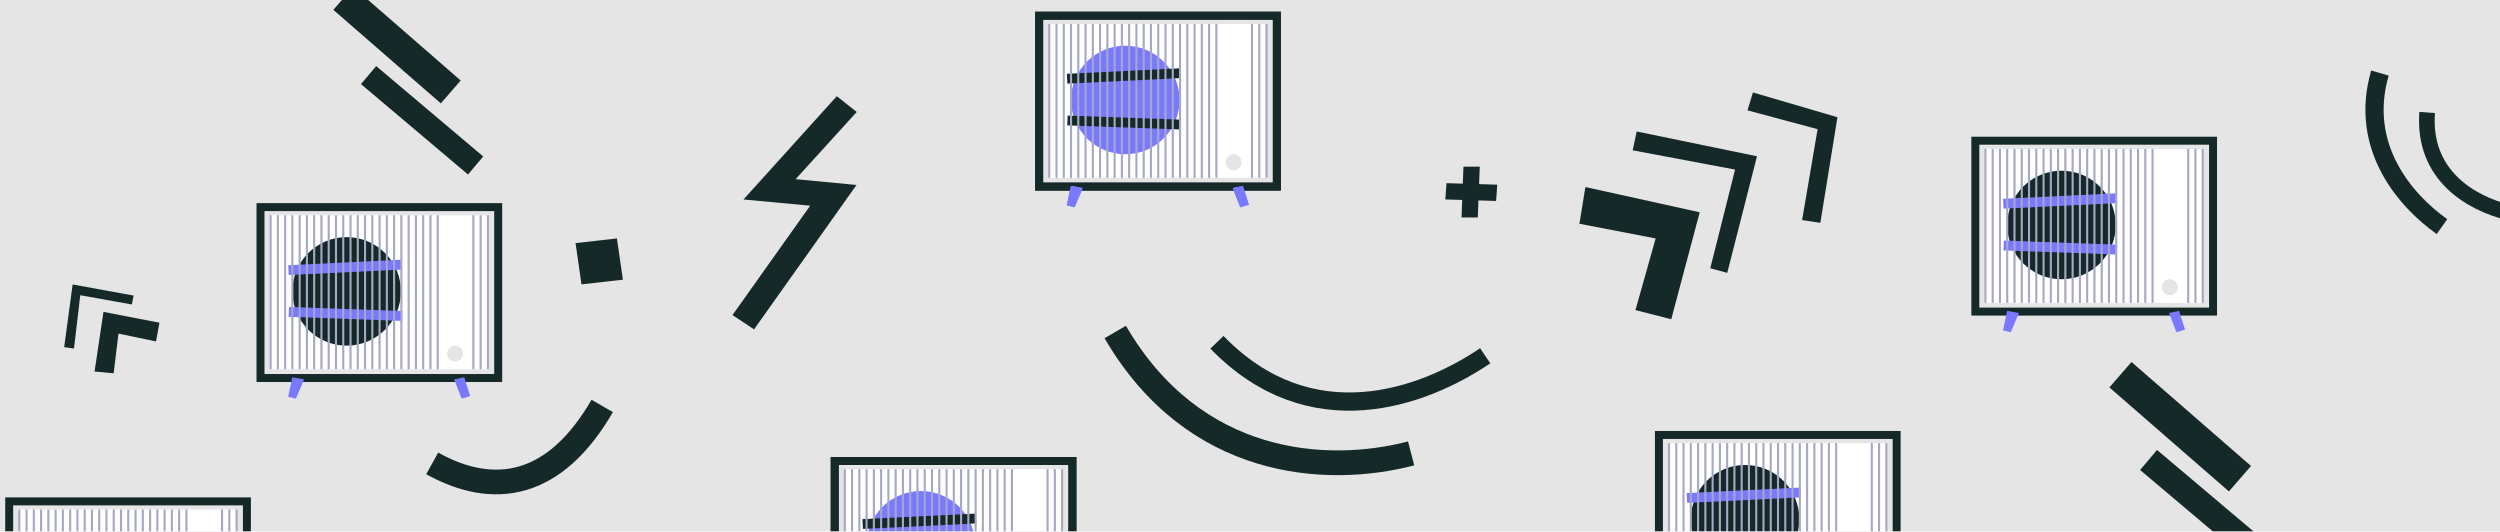
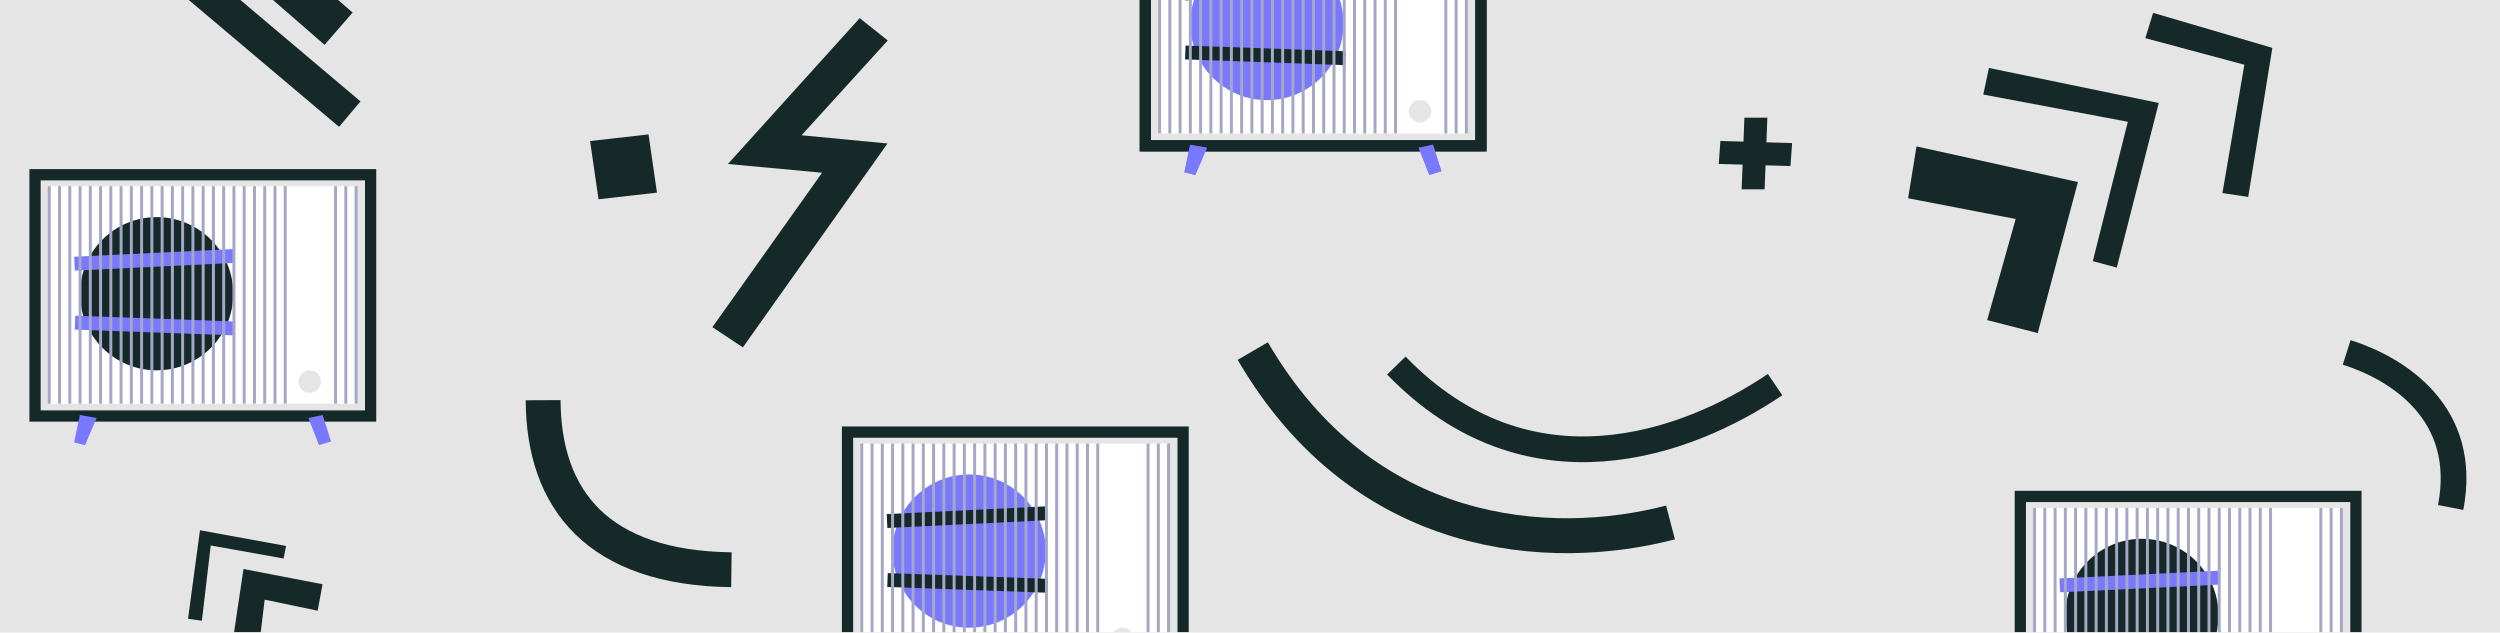
- <svg xmlns="http://www.w3.org/2000/svg" width="1920" height="408" viewBox="0 0 1920 408" fill="none">
-   <mask id="mask0" mask-type="alpha" maskUnits="userSpaceOnUse" x="0" y="0" width="1920" height="408">
-     <path d="M1920 0H0V408H1920V0Z" fill="#E5E5E5" />
+ <svg xmlns="http://www.w3.org/2000/svg" width="1360" height="344" viewBox="0 0 1360 344" fill="none">
+   <mask id="mask0" mask-type="alpha" maskUnits="userSpaceOnUse" x="0" y="0" width="1360" height="344">
+     <rect width="1360" height="344" fill="#C4C4C4" />
  </mask>
  <g mask="url(#mask0)">
-     <path d="M1920 0H0V408H1920V0Z" fill="#E5E5E5" />
-     <path d="M1827.79 56.105C1811.16 113.311 1847.97 154.549 1875.44 174.049" stroke="#162929" stroke-width="14" />
-     <path d="M1864.06 86.391C1860.44 135.51 1899 156.215 1925.72 162.977" stroke="#162929" stroke-width="12" />
-     <path d="M856.504 254.968C916.822 358.706 1018.36 365.257 1083.76 348.215" stroke="#162929" stroke-width="19" />
-     <path d="M934.606 262.858C1006.48 337.113 1092.75 305.63 1140.64 273.225" stroke="#162929" stroke-width="14" />
-     <path d="M442 186.714L473.797 183.112L478.392 214.797L446.595 218.398L442 186.714Z" fill="#162929" />
-     <path fill-rule="evenodd" clip-rule="evenodd" d="M403.977 376.394C429.261 369.035 451.757 349.277 470.708 316.498L454.292 307.007C436.85 337.176 417.741 352.639 398.677 358.188C379.661 363.723 358.764 359.952 336.53 347.608L327.326 364.187C352.453 378.137 378.646 383.768 403.977 376.394Z" fill="#162929" />
-     <path fill-rule="evenodd" clip-rule="evenodd" d="M1136.45 128H1123.95L1123.45 141.044L1110.89 140.67L1110 153.17L1122.97 153.555L1122.45 167H1134.95L1135.45 153.926L1149.01 154.33L1149.9 141.83L1135.94 141.415L1136.45 128Z" fill="#162929" />
-     <path fill-rule="evenodd" clip-rule="evenodd" d="M1728.78 357.879L1636.99 278L1620 297.525L1711.79 377.404L1728.78 357.879ZM1748.01 422.739L1656.59 345.553L1643.59 360.943L1735.02 438.13L1748.01 422.739Z" fill="#162929" />
-     <path fill-rule="evenodd" clip-rule="evenodd" d="M353.824 61.833L271.28 -10L256 7.558L338.544 79.391L353.824 61.833ZM371.116 120.16L288.903 50.748L277.218 64.589L359.431 134L371.116 120.16Z" fill="#162929" />
-     <path fill-rule="evenodd" clip-rule="evenodd" d="M1411.16 90.04L1346.28 71L1342.05 84.751L1395.92 99.213L1384.01 169.023L1398.03 171.138L1411.16 90.04ZM1256.98 100.975L1349.37 120.023L1326.53 209.575L1313.49 206.049L1332.53 130.24L1253.9 115.431L1256.98 100.975ZM1217.58 143.642L1305.38 163.035L1283.52 245.191L1256.02 238.139L1271.53 183.133L1213 171.85L1217.58 143.642Z" fill="#162929" />
-     <path fill-rule="evenodd" clip-rule="evenodd" d="M55.788 218.457L49.289 266.613L56.828 267.683L61.639 226.748L101.274 233.834L102.622 227.004L55.788 218.457ZM79.458 239.53L72.619 285.34L87.278 286.692L90.992 256.21L119.812 262.225L122.456 247.84L79.458 239.53Z" fill="#162929" />
-     <path d="M642.663 73.875L657.95 86L611.048 137.587L657.805 142.054L579.115 252.962L562.54 241.979L622.215 157.969L570.979 153.203L642.663 73.875Z" fill="#162929" />
-     <path fill-rule="evenodd" clip-rule="evenodd" d="M1271 331H1459.68V468.37H1271V331ZM1277.12 337.121V462.248H1453.56V337.121H1277.12Z" fill="#162929" />
-     <rect x="1281.08" y="340.363" width="167.616" height="118.285" fill="white" />
-     <circle cx="1340.23" cy="398.784" r="41.679" fill="#162929" />
-     <path fill-rule="evenodd" clip-rule="evenodd" d="M1382.39 374.437L1295.35 378.672L1295.72 386.225L1382.76 381.989L1382.39 374.437ZM1383.02 413.889L1295.94 410.758L1295.67 418.315L1382.75 421.445L1383.02 413.889Z" fill="#7879FF" />
-     <path fill-rule="evenodd" clip-rule="evenodd" d="M1280.99 458.585L1280.99 340.299H1282.61L1282.61 458.585H1280.99ZM1314.48 458.585L1314.48 340.299H1316.1L1316.1 458.585H1314.48ZM1347.97 340.299L1347.97 458.585H1349.59L1349.59 340.299H1347.97ZM1381.45 458.585L1381.45 340.299H1383.07L1383.07 458.585H1381.45ZM1297.73 340.299L1297.73 458.585H1299.35L1299.35 340.299H1297.73ZM1331.22 458.585L1331.22 340.299H1332.84L1332.84 458.585H1331.22ZM1364.71 340.299L1364.71 458.585H1366.33L1366.33 340.299H1364.71ZM1398.2 458.585L1398.2 340.299H1399.82L1399.82 458.585H1398.2ZM1436.72 340.299L1436.72 458.585H1438.34V340.299H1436.72ZM1286.57 458.585L1286.57 340.299H1288.19L1288.19 458.585H1286.57ZM1320.06 340.299L1320.06 458.585H1321.68L1321.68 340.299H1320.06ZM1353.55 458.585L1353.55 340.299H1355.17L1355.17 458.585H1353.55ZM1387.04 340.299L1387.04 458.585H1388.66L1388.66 340.299H1387.04ZM1303.32 458.585L1303.32 340.299H1304.94L1304.94 458.585H1303.32ZM1336.8 340.299L1336.8 458.585H1338.42L1338.42 340.299H1336.8ZM1370.29 458.585L1370.29 340.299H1371.91L1371.91 458.585H1370.29ZM1403.78 340.299L1403.78 458.585H1405.4L1405.4 340.299H1403.78ZM1442.31 458.585L1442.31 340.299H1443.93V458.585H1442.31ZM1292.15 340.3L1292.15 458.586H1293.77L1293.77 340.3L1292.15 340.3ZM1325.64 458.586L1325.64 340.3L1327.26 340.3L1327.26 458.586H1325.64ZM1359.13 340.3L1359.13 458.586H1360.75L1360.75 340.3L1359.13 340.3ZM1392.62 458.586L1392.62 340.3L1394.24 340.3L1394.24 458.586H1392.62ZM1308.9 340.3L1308.9 458.586H1310.52L1310.52 340.3L1308.9 340.3ZM1342.38 458.586L1342.38 340.3L1344.01 340.3L1344.01 458.586H1342.38ZM1375.87 340.3L1375.87 458.586H1377.49L1377.49 340.3L1375.87 340.3ZM1409.36 458.586L1409.36 340.3L1410.98 340.3V458.586H1409.36ZM1447.89 340.3L1447.89 458.586H1449.51V340.3L1447.89 340.3Z" fill="#A6A6C7" />
-     <path fill-rule="evenodd" clip-rule="evenodd" d="M4 382H192.681V519.37H4V382ZM10.121 388.121V513.248H186.559V388.121H10.121Z" fill="#162929" />
-     <rect x="14.082" y="391.363" width="167.616" height="118.285" fill="white" />
-     <path fill-rule="evenodd" clip-rule="evenodd" d="M13.992 509.585L13.992 391.299H15.613L15.613 509.585H13.992ZM47.478 509.585L47.478 391.299H49.099L49.099 509.585H47.478ZM80.967 391.299L80.967 509.585H82.587L82.587 391.299H80.967ZM114.453 509.585L114.453 391.299H116.073L116.073 509.585H114.453ZM30.734 391.299L30.734 509.585H32.355L32.355 391.299H30.734ZM64.223 509.585L64.223 391.299H65.843L65.843 509.585H64.223ZM97.709 391.299L97.709 509.585H99.329L99.329 391.299H97.709ZM131.197 509.585L131.197 391.299H132.818L132.818 509.585H131.197ZM169.725 391.299L169.725 509.585H171.345V391.299H169.725ZM19.572 509.585L19.572 391.299H21.193L21.193 509.585H19.572ZM53.061 391.299L53.06 509.585H54.681L54.681 391.299H53.061ZM86.547 509.585L86.547 391.299H88.167L88.167 509.585H86.547ZM120.035 391.299L120.035 509.585H121.656L121.656 391.299H120.035ZM36.316 509.585L36.316 391.299H37.937L37.937 509.585H36.316ZM69.803 391.299L69.803 509.585H71.423L71.423 391.299H69.803ZM103.291 509.585L103.291 391.299H104.911L104.911 509.585H103.291ZM136.777 391.299L136.777 509.585H138.398L138.398 391.299H136.777ZM175.307 509.585L175.307 391.299H176.927V509.585H175.307ZM25.154 391.3L25.154 509.586H26.774L26.774 391.3L25.154 391.3ZM58.641 509.586L58.641 391.3L60.261 391.3L60.261 509.586H58.641ZM92.128 391.3L92.128 509.586H93.749L93.749 391.3L92.128 391.3ZM125.615 509.586L125.616 391.3L127.236 391.3L127.236 509.586H125.615ZM41.898 391.3L41.898 509.586H43.518L43.518 391.3L41.898 391.3ZM75.385 509.586L75.385 391.3L77.005 391.3L77.005 509.586H75.385ZM108.872 391.3L108.872 509.586H110.492L110.492 391.3L108.872 391.3ZM142.359 509.586L142.359 391.3L143.979 391.3V509.586H142.359ZM180.887 391.3L180.887 509.586H182.508V391.3L180.887 391.3Z" fill="#A6A6C7" />
-     <path fill-rule="evenodd" clip-rule="evenodd" d="M197 156H385.681V293.37H197V156ZM203.121 162.121V287.248H379.559V162.121H203.121Z" fill="#162929" />
-     <rect x="207.082" y="165.363" width="167.616" height="118.285" fill="white" />
-     <circle cx="266.226" cy="223.784" r="41.679" fill="#162929" />
-     <circle cx="349.473" cy="271.586" r="6.121" fill="#E5E5E5" />
-     <path fill-rule="evenodd" clip-rule="evenodd" d="M308.389 199.437L221.354 203.672L221.721 211.225L308.757 206.989L308.389 199.437ZM309.02 238.889L221.938 235.758L221.666 243.315L308.748 246.445L309.02 238.889Z" fill="#7879FF" />
-     <path fill-rule="evenodd" clip-rule="evenodd" d="M206.992 283.585L206.992 165.299H208.613L208.613 283.585H206.992ZM240.479 283.585L240.479 165.299H242.099L242.099 283.585H240.479ZM273.967 165.299L273.967 283.585H275.587L275.587 165.299H273.967ZM307.453 283.585L307.453 165.299H309.073L309.073 283.585H307.453ZM223.734 165.299L223.734 283.585H225.355L225.355 165.299H223.734ZM257.223 283.585L257.223 165.299H258.843L258.843 283.585H257.223ZM290.709 165.299L290.709 283.585H292.329L292.329 165.299H290.709ZM324.197 283.585L324.197 165.299H325.818L325.818 283.585H324.197ZM362.725 165.299L362.725 283.585H364.345V165.299H362.725ZM212.572 283.585L212.572 165.299H214.193L214.193 283.585H212.572ZM246.061 165.299L246.061 283.585H247.681L247.681 165.299H246.061ZM279.547 283.585L279.547 165.299H281.167L281.167 283.585H279.547ZM313.035 165.299L313.035 283.585H314.656L314.656 165.299H313.035ZM229.316 283.585L229.316 165.299H230.937L230.937 283.585H229.316ZM262.803 165.299L262.803 283.585H264.423L264.423 165.299H262.803ZM296.291 283.585L296.291 165.299H297.911L297.911 283.585H296.291ZM329.777 165.299L329.777 283.585H331.398L331.398 165.299H329.777ZM368.307 283.585L368.307 165.299H369.927V283.585H368.307ZM218.154 165.3L218.154 283.586H219.774L219.774 165.3L218.154 165.3ZM251.641 283.586L251.641 165.3L253.261 165.3L253.261 283.586H251.641ZM285.128 165.3L285.128 283.586H286.749L286.749 165.3L285.128 165.3ZM318.615 283.586L318.616 165.3L320.236 165.3L320.236 283.586H318.615ZM234.897 165.3L234.897 283.586H236.518L236.518 165.3L234.897 165.3ZM268.385 283.586L268.385 165.3L270.005 165.3L270.005 283.586H268.385ZM301.872 165.3L301.872 283.586H303.492L303.492 165.3L301.872 165.3ZM335.359 283.586L335.359 165.3L336.979 165.3V283.586H335.359ZM373.887 165.3L373.887 283.586H375.508V165.3L373.887 165.3Z" fill="#A6A6C7" />
-     <path d="M224.455 289.769L233.547 291.389L227.246 306.153L221.305 304.712L224.455 289.769Z" fill="#7879FF" />
-     <path d="M348.773 291.389L356.515 289.769L361.106 304.172L354.535 306.153L348.773 291.389Z" fill="#7879FF" />
-     <path fill-rule="evenodd" clip-rule="evenodd" d="M1514 105H1702.68V242.37H1514V105ZM1520.12 111.121V236.248H1696.56V111.121H1520.12Z" fill="#162929" />
-     <rect x="1524.08" y="114.363" width="167.616" height="118.285" fill="white" />
-     <circle cx="1583.23" cy="172.784" r="41.679" fill="#162929" />
-     <circle cx="1666.47" cy="220.586" r="6.121" fill="#E5E5E5" />
-     <path fill-rule="evenodd" clip-rule="evenodd" d="M1625.39 148.437L1538.35 152.672L1538.72 160.225L1625.76 155.989L1625.39 148.437ZM1626.02 187.889L1538.94 184.758L1538.67 192.315L1625.75 195.445L1626.02 187.889Z" fill="#7879FF" />
-     <path fill-rule="evenodd" clip-rule="evenodd" d="M1523.99 232.585L1523.99 114.299H1525.61L1525.61 232.585H1523.99ZM1557.48 232.585L1557.48 114.299H1559.1L1559.1 232.585H1557.48ZM1590.97 114.299L1590.97 232.585H1592.59L1592.59 114.299H1590.97ZM1624.45 232.585L1624.45 114.299H1626.07L1626.07 232.585H1624.45ZM1540.73 114.299L1540.73 232.585H1542.35L1542.35 114.299H1540.73ZM1574.22 232.585L1574.22 114.299H1575.84L1575.84 232.585H1574.22ZM1607.71 114.299L1607.71 232.585H1609.33L1609.33 114.299H1607.71ZM1641.2 232.585L1641.2 114.299H1642.82L1642.82 232.585H1641.2ZM1679.72 114.299L1679.72 232.585H1681.34V114.299H1679.72ZM1529.57 232.585L1529.57 114.299H1531.19L1531.19 232.585H1529.57ZM1563.06 114.299L1563.06 232.585H1564.68L1564.68 114.299H1563.06ZM1596.55 232.585L1596.55 114.299H1598.17L1598.17 232.585H1596.55ZM1630.04 114.299L1630.04 232.585H1631.66L1631.66 114.299H1630.04ZM1546.32 232.585L1546.32 114.299H1547.94L1547.94 232.585H1546.32ZM1579.8 114.299L1579.8 232.585H1581.42L1581.42 114.299H1579.8ZM1613.29 232.585L1613.29 114.299H1614.91L1614.91 232.585H1613.29ZM1646.78 114.299L1646.78 232.585H1648.4L1648.4 114.299H1646.78ZM1685.31 232.585L1685.31 114.299H1686.93V232.585H1685.31ZM1535.15 114.3L1535.15 232.586H1536.77L1536.77 114.3L1535.15 114.3ZM1568.64 232.586L1568.64 114.3L1570.26 114.3L1570.26 232.586H1568.64ZM1602.13 114.3L1602.13 232.586H1603.75L1603.75 114.3L1602.13 114.3ZM1635.62 232.586L1635.62 114.3L1637.24 114.3L1637.24 232.586H1635.62ZM1551.9 114.3L1551.9 232.586H1553.52L1553.52 114.3L1551.9 114.3ZM1585.38 232.586L1585.38 114.3L1587.01 114.3L1587.01 232.586H1585.38ZM1618.87 114.3L1618.87 232.586H1620.49L1620.49 114.3L1618.87 114.3ZM1652.36 232.586L1652.36 114.3L1653.98 114.3V232.586H1652.36ZM1690.89 114.3L1690.89 232.586H1692.51V114.3L1690.89 114.3Z" fill="#A6A6C7" />
-     <path d="M1541.46 238.769L1550.55 240.389L1544.25 255.153L1538.3 253.712L1541.46 238.769Z" fill="#7879FF" />
-     <path d="M1665.77 240.389L1673.52 238.769L1678.11 253.172L1671.53 255.153L1665.77 240.389Z" fill="#7879FF" />
-     <circle cx="864.226" cy="76.784" r="41.679" fill="#162929" />
-     <path fill-rule="evenodd" clip-rule="evenodd" d="M906.389 52.437L819.354 56.672L819.721 64.225L906.757 59.989L906.389 52.437ZM907.02 91.889L819.938 88.758L819.666 96.315L906.748 99.445L907.02 91.889Z" fill="#7879FF" />
-     <path fill-rule="evenodd" clip-rule="evenodd" d="M795 9H983.681V146.37H795V9ZM801.121 15.121V140.248H977.559V15.121H801.121Z" fill="#162929" />
-     <circle cx="947.473" cy="124.586" r="6.121" fill="#E5E5E5" />
-     <path fill-rule="evenodd" clip-rule="evenodd" d="M795 9H983.681V146.37H795V9ZM801.121 15.121V140.248H977.559V15.121H801.121Z" fill="#162929" />
-     <rect x="805.082" y="18.363" width="167.616" height="118.285" fill="white" />
-     <circle cx="864.226" cy="76.784" r="41.679" fill="#7879FF" />
-     <circle cx="947.473" cy="124.586" r="6.121" fill="#E5E5E5" />
-     <rect x="819.354" y="56.672" width="87.139" height="7.562" transform="rotate(-2.78598 819.354 56.6719)" fill="#162929" />
-     <rect x="819.938" y="88.757" width="87.139" height="7.562" transform="rotate(2.05895 819.938 88.7573)" fill="#162929" />
-     <path fill-rule="evenodd" clip-rule="evenodd" d="M804.992 136.585L804.992 18.299H806.613L806.613 136.585H804.992ZM838.479 136.585L838.479 18.299H840.099L840.099 136.585H838.479ZM871.967 18.299L871.967 136.585H873.587L873.587 18.299H871.967ZM905.453 136.585L905.453 18.299H907.073L907.073 136.585H905.453ZM821.734 18.299L821.734 136.585H823.355L823.355 18.299H821.734ZM855.223 136.585L855.223 18.299H856.843L856.843 136.585H855.223ZM888.709 18.299L888.709 136.585H890.329L890.329 18.299H888.709ZM922.197 136.585L922.197 18.299H923.818L923.818 136.585H922.197ZM960.725 18.299L960.725 136.585H962.345V18.299H960.725ZM810.572 136.585L810.572 18.299H812.193L812.193 136.585H810.572ZM844.061 18.299L844.061 136.585H845.681L845.681 18.299H844.061ZM877.547 136.585L877.547 18.299H879.167L879.167 136.585H877.547ZM911.035 18.299L911.035 136.585H912.656L912.656 18.299H911.035ZM827.316 136.585L827.316 18.299H828.937L828.937 136.585H827.316ZM860.803 18.299L860.803 136.585H862.423L862.423 18.299H860.803ZM894.291 136.585L894.291 18.299H895.911L895.911 136.585H894.291ZM927.777 18.299L927.777 136.585H929.398L929.398 18.299H927.777ZM966.307 136.585L966.307 18.299H967.927V136.585H966.307ZM816.154 18.3L816.154 136.586H817.774L817.774 18.3L816.154 18.3ZM849.641 136.586L849.641 18.3L851.261 18.3L851.261 136.586H849.641ZM883.128 18.3L883.128 136.586H884.749L884.749 18.3L883.128 18.3ZM916.615 136.586L916.616 18.3L918.236 18.3L918.236 136.586H916.615ZM832.897 18.3L832.897 136.586H834.518L834.518 18.3L832.897 18.3ZM866.385 136.586L866.385 18.3L868.005 18.3L868.005 136.586H866.385ZM899.872 18.3L899.872 136.586H901.492L901.492 18.3L899.872 18.3ZM933.359 136.586L933.359 18.3L934.979 18.3V136.586H933.359ZM971.887 18.3L971.887 136.586H973.508V18.3L971.887 18.3Z" fill="#A6A6C7" />
-     <path d="M822.455 142.769L831.547 144.389L825.246 159.153L819.305 157.712L822.455 142.769Z" fill="#7879FF" />
-     <path d="M946.773 144.389L954.515 142.769L959.106 157.172L952.535 159.153L946.773 144.389Z" fill="#7879FF" />
-     <path d="M822.455 142.769L831.547 144.389L825.246 159.153L819.305 157.712L822.455 142.769Z" fill="#7879FF" />
-     <path d="M946.773 144.389L954.515 142.769L959.106 157.172L952.535 159.153L946.773 144.389Z" fill="#7879FF" />
-     <circle cx="707.226" cy="418.784" r="41.679" fill="#162929" />
-     <path fill-rule="evenodd" clip-rule="evenodd" d="M749.389 394.437L662.354 398.672L662.721 406.225L749.757 401.989L749.389 394.437ZM750.02 433.889L662.938 430.758L662.666 438.315L749.748 441.445L750.02 433.889Z" fill="#7879FF" />
-     <path fill-rule="evenodd" clip-rule="evenodd" d="M638 351H826.681V488.37H638V351ZM644.121 357.121V482.248H820.559V357.121H644.121Z" fill="#162929" />
-     <path fill-rule="evenodd" clip-rule="evenodd" d="M638 351H826.681V488.37H638V351ZM644.121 357.121V482.248H820.559V357.121H644.121Z" fill="#162929" />
-     <rect x="648.082" y="360.363" width="167.616" height="118.285" fill="white" />
-     <circle cx="707.226" cy="418.784" r="41.679" fill="#7879FF" />
-     <rect x="662.354" y="398.672" width="87.139" height="7.562" transform="rotate(-2.78598 662.354 398.672)" fill="#162929" />
-     <path fill-rule="evenodd" clip-rule="evenodd" d="M647.992 478.585L647.992 360.299H649.613L649.613 478.585H647.992ZM681.479 478.585L681.479 360.299H683.099L683.099 478.585H681.479ZM714.967 360.299L714.967 478.585H716.587L716.587 360.299H714.967ZM748.453 478.585L748.453 360.299H750.073L750.073 478.585H748.453ZM664.734 360.299L664.734 478.585H666.355L666.355 360.299H664.734ZM698.223 478.585L698.223 360.299H699.843L699.843 478.585H698.223ZM731.709 360.299L731.709 478.585H733.329L733.329 360.299H731.709ZM765.197 478.585L765.197 360.299H766.818L766.818 478.585H765.197ZM803.725 360.299L803.725 478.585H805.345V360.299H803.725ZM653.572 478.585L653.572 360.299H655.193L655.193 478.585H653.572ZM687.061 360.299L687.061 478.585H688.681L688.681 360.299H687.061ZM720.547 478.585L720.547 360.299H722.167L722.167 478.585H720.547ZM754.035 360.299L754.035 478.585H755.656L755.656 360.299H754.035ZM670.316 478.585L670.316 360.299H671.937L671.937 478.585H670.316ZM703.803 360.299L703.803 478.585H705.423L705.423 360.299H703.803ZM737.291 478.585L737.291 360.299H738.911L738.911 478.585H737.291ZM770.777 360.299L770.777 478.585H772.398L772.398 360.299H770.777ZM809.307 478.585L809.307 360.299H810.927V478.585H809.307ZM659.154 360.3L659.154 478.586H660.774L660.774 360.3L659.154 360.3ZM692.641 478.586L692.641 360.3L694.261 360.3L694.261 478.586H692.641ZM726.128 360.3L726.128 478.586H727.749L727.749 360.3L726.128 360.3ZM759.615 478.586L759.616 360.3L761.236 360.3L761.236 478.586H759.615ZM675.897 360.3L675.897 478.586H677.518L677.518 360.3L675.897 360.3ZM709.385 478.586L709.385 360.3L711.005 360.3L711.005 478.586H709.385ZM742.872 360.3L742.872 478.586H744.492L744.492 360.3L742.872 360.3ZM776.359 478.586L776.359 360.3L777.979 360.3V478.586H776.359ZM814.887 360.3L814.887 478.586H816.508V360.3L814.887 360.3Z" fill="#A6A6C7" />
+     <mask id="mask1" mask-type="alpha" maskUnits="userSpaceOnUse" x="0" y="-64" width="1360" height="408">
+       <path d="M1360 -64H0V344H1360V-64Z" fill="#E5E5E5" />
+     </mask>
+     <g mask="url(#mask1)">
+       <path d="M1360 -64H0V344H1360V-64Z" fill="#E5E5E5" />
+       <path d="M1333.15 276.071C1343.1 224.737 1304.36 200.515 1276.59 191.695" stroke="#162929" stroke-width="14" />
+       <path d="M72.057 347.391C68.436 396.51 106.999 417.215 133.719 423.977" stroke="#162929" stroke-width="12" />
+       <path d="M681.504 190.968C741.822 294.705 843.359 301.256 908.758 284.214" stroke="#162929" stroke-width="19" />
+       <path d="M759.606 198.858C831.475 273.113 917.746 241.629 965.644 209.225" stroke="#162929" stroke-width="14" />
+       <path d="M321 76.714L352.797 73.112L357.392 104.797L325.595 108.398L321 76.714Z" fill="#162929" />
+       <path fill-rule="evenodd" clip-rule="evenodd" d="M312.865 290.559C331.661 309.002 359.902 318.945 397.762 319.421L398.001 300.46C363.156 300.022 340.317 290.929 326.146 277.024C312.009 263.152 305.066 243.085 304.944 217.655L285.982 217.746C286.12 246.485 294.034 272.081 312.865 290.559Z" fill="#162929" />
+       <path fill-rule="evenodd" clip-rule="evenodd" d="M961.452 64H948.952L948.45 77.043L935.891 76.67L935 89.17L947.969 89.555L947.452 103H959.952L960.455 89.927L974.012 90.329L974.903 77.83L960.936 77.415L961.452 64Z" fill="#162929" />
+       <path fill-rule="evenodd" clip-rule="evenodd" d="M191.819 6.833L109.275 -65L93.995 -47.442L176.539 24.391L191.819 6.833ZM196.117 55.16L113.904 -14.252L102.218 -0.411L184.431 69L196.117 55.16Z" fill="#162929" />
+       <path fill-rule="evenodd" clip-rule="evenodd" d="M1236.16 26.04L1171.28 7L1167.05 20.752L1220.92 35.213L1209.01 105.023L1223.03 107.138L1236.16 26.04ZM1081.98 36.975L1174.37 56.023L1151.53 145.575L1138.49 142.049L1157.53 66.24L1078.9 51.431L1081.98 36.975ZM1042.58 79.642L1130.38 99.035L1108.52 181.191L1081.02 174.139L1096.53 119.133L1038 107.85L1042.58 79.642Z" fill="#162929" />
+       <path d="M467.663 9.875L482.95 22L436.048 73.587L482.805 78.054L404.115 188.962L387.54 177.979L447.215 93.969L395.979 89.203L467.663 9.875Z" fill="#162929" />
+       <path fill-rule="evenodd" clip-rule="evenodd" d="M1096 267H1284.68V404.37H1096V267ZM1102.12 273.121V398.248H1278.56V273.121H1102.12Z" fill="#162929" />
+       <rect x="1106.08" y="276.363" width="167.616" height="118.285" fill="white" />
+       <circle cx="1165.22" cy="334.784" r="41.679" fill="#162929" />
+       <path fill-rule="evenodd" clip-rule="evenodd" d="M1207.39 310.437L1120.35 314.672L1120.72 322.225L1207.76 317.989L1207.39 310.437ZM1208.02 349.889L1120.94 346.758L1120.67 354.315L1207.75 357.445L1208.02 349.889Z" fill="#7879FF" />
+       <path fill-rule="evenodd" clip-rule="evenodd" d="M1105.99 394.584L1105.99 276.299H1107.61L1107.61 394.584H1105.99ZM1139.48 394.584L1139.48 276.299H1141.1L1141.1 394.584H1139.48ZM1172.97 276.299L1172.97 394.584H1174.59L1174.59 276.299H1172.97ZM1206.45 394.584L1206.45 276.299H1208.07L1208.07 394.584H1206.45ZM1122.74 276.299L1122.74 394.584H1124.36L1124.36 276.299H1122.74ZM1156.22 394.584L1156.22 276.299H1157.84L1157.84 394.584H1156.22ZM1189.71 276.299L1189.71 394.584H1191.33L1191.33 276.299H1189.71ZM1223.2 394.584L1223.2 276.299H1224.82L1224.82 394.584H1223.2ZM1261.73 276.299L1261.73 394.584H1263.35V276.299H1261.73ZM1111.57 394.584L1111.57 276.299H1113.19L1113.19 394.584H1111.57ZM1145.06 276.299L1145.06 394.584H1146.68L1146.68 276.299H1145.06ZM1178.55 394.584L1178.55 276.299H1180.17L1180.17 394.584H1178.55ZM1212.04 276.299L1212.04 394.584H1213.66L1213.66 276.299H1212.04ZM1128.32 394.584L1128.32 276.299H1129.94L1129.94 394.584H1128.32ZM1161.8 276.299L1161.8 394.584H1163.42L1163.42 276.299H1161.8ZM1195.29 394.584L1195.29 276.299H1196.91L1196.91 394.584H1195.29ZM1228.78 276.299L1228.78 394.584H1230.4L1230.4 276.299H1228.78ZM1267.31 394.584L1267.31 276.299H1268.93V394.584H1267.31ZM1117.15 276.3L1117.15 394.585H1118.78L1118.78 276.3L1117.15 276.3ZM1150.64 394.585L1150.64 276.3L1152.26 276.3L1152.26 394.585H1150.64ZM1184.13 276.3L1184.13 394.585H1185.75L1185.75 276.3L1184.13 276.3ZM1217.62 394.585L1217.62 276.3L1219.24 276.3L1219.24 394.585H1217.62ZM1133.9 276.3L1133.9 394.585H1135.52L1135.52 276.3L1133.9 276.3ZM1167.39 394.585L1167.39 276.3L1169.01 276.3L1169.01 394.585H1167.39ZM1200.87 276.3L1200.87 394.585H1202.49L1202.49 276.3L1200.87 276.3ZM1234.36 394.585L1234.36 276.3L1235.98 276.3V394.585H1234.36ZM1272.89 276.3L1272.89 394.585H1274.51V276.3L1272.89 276.3Z" fill="#A6A6C7" />
+       <path fill-rule="evenodd" clip-rule="evenodd" d="M16 92H204.681V229.37H16V92ZM22.121 98.121V223.248H198.559V98.121H22.121Z" fill="#162929" />
+       <rect x="26.082" y="101.363" width="167.616" height="118.285" fill="white" />
+       <circle cx="85.225" cy="159.784" r="41.679" fill="#162929" />
+       <circle cx="168.473" cy="207.586" r="6.121" fill="#E5E5E5" />
+       <path fill-rule="evenodd" clip-rule="evenodd" d="M127.389 135.437L40.353 139.672L40.721 147.225L127.757 142.989L127.389 135.437ZM128.02 174.889L40.938 171.758L40.666 179.315L127.748 182.445L128.02 174.889Z" fill="#7879FF" />
+       <path fill-rule="evenodd" clip-rule="evenodd" d="M25.993 219.584L25.993 101.299H27.613L27.613 219.584H25.993ZM59.48 219.584L59.48 101.299H61.1L61.1 219.584H59.48ZM92.968 101.299L92.968 219.584H94.588L94.588 101.299H92.968ZM126.454 219.584L126.454 101.299H128.074L128.074 219.584H126.454ZM42.735 101.299L42.735 219.584H44.356L44.356 101.299H42.735ZM76.224 219.584L76.224 101.299H77.844L77.844 219.584H76.224ZM109.71 101.299L109.71 219.584H111.33L111.33 101.299H109.71ZM143.198 219.584L143.198 101.299H144.819L144.819 219.584H143.198ZM181.726 101.299L181.726 219.584H183.346V101.299H181.726ZM31.573 219.584L31.573 101.299H33.194L33.194 219.584H31.573ZM65.061 101.299L65.061 219.584H66.682L66.682 101.299H65.061ZM98.548 219.584L98.548 101.299H100.168L100.168 219.584H98.548ZM132.036 101.299L132.036 219.584H133.656L133.656 101.299H132.036ZM48.317 219.584L48.317 101.299H49.938L49.938 219.584H48.317ZM81.804 101.299L81.804 219.584H83.424L83.424 101.299H81.804ZM115.292 219.584L115.292 101.299H116.912L116.912 219.584H115.292ZM148.778 101.299L148.778 219.584H150.399L150.399 101.299H148.778ZM187.308 219.584L187.308 101.299H188.928V219.584H187.308ZM37.155 101.3L37.155 219.585H38.775L38.775 101.3L37.155 101.3ZM70.642 219.585L70.642 101.3L72.262 101.3L72.262 219.585H70.642ZM104.129 101.3L104.129 219.585H105.75L105.75 101.3L104.129 101.3ZM137.616 219.585L137.616 101.3L139.237 101.3L139.237 219.585H137.616ZM53.898 101.3L53.898 219.585H55.519L55.519 101.3L53.898 101.3ZM87.386 219.585L87.386 101.3L89.006 101.3L89.006 219.585H87.386ZM120.873 101.3L120.873 219.585H122.493L122.493 101.3L120.873 101.3ZM154.36 219.585L154.36 101.3L155.98 101.3V219.585H154.36ZM192.888 101.3L192.888 219.585H194.509V101.3L192.888 101.3Z" fill="#A6A6C7" />
+       <path d="M43.456 225.77L52.548 227.39L46.247 242.153L40.306 240.713L43.456 225.77Z" fill="#7879FF" />
+       <path d="M167.772 227.39L175.514 225.77L180.105 240.173L173.534 242.153L167.772 227.39Z" fill="#7879FF" />
+       <circle cx="689.226" cy="12.784" r="41.679" fill="#162929" />
+       <path fill-rule="evenodd" clip-rule="evenodd" d="M731.389 -11.563L644.354 -7.328L644.721 0.225L731.757 -4.011L731.389 -11.563ZM732.02 27.889L644.938 24.758L644.666 32.315L731.748 35.445L732.02 27.889Z" fill="#7879FF" />
+       <path fill-rule="evenodd" clip-rule="evenodd" d="M620 -55H808.681V82.37H620V-55ZM626.121 -48.879V76.248H802.559V-48.879H626.121Z" fill="#162929" />
+       <circle cx="772.473" cy="60.586" r="6.121" fill="#E5E5E5" />
+       <path fill-rule="evenodd" clip-rule="evenodd" d="M620 -55H808.681V82.37H620V-55ZM626.121 -48.879V76.248H802.559V-48.879H626.121Z" fill="#162929" />
+       <rect x="630.082" y="-45.637" width="167.616" height="118.285" fill="white" />
+       <circle cx="689.225" cy="12.784" r="41.679" fill="#7879FF" />
+       <circle cx="772.473" cy="60.586" r="6.121" fill="#E5E5E5" />
+       <rect x="644.354" y="-7.328" width="87.139" height="7.562" transform="rotate(-2.78598 644.354 -7.32812)" fill="#162929" />
+       <rect x="644.938" y="24.758" width="87.139" height="7.562" transform="rotate(2.05895 644.938 24.7578)" fill="#162929" />
+       <path fill-rule="evenodd" clip-rule="evenodd" d="M629.993 72.584L629.993 -45.701H631.614L631.614 72.584H629.993ZM663.479 72.584L663.479 -45.701H665.1L665.1 72.584H663.479ZM696.968 -45.701L696.968 72.584H698.588L698.588 -45.701H696.968ZM730.454 72.584L730.454 -45.701H732.074L732.074 72.584H730.454ZM646.735 -45.701L646.735 72.584H648.356L648.356 -45.701H646.735ZM680.224 72.584L680.224 -45.701H681.844L681.844 72.584H680.224ZM713.71 -45.701L713.71 72.584H715.33L715.33 -45.701H713.71ZM747.198 72.584L747.198 -45.701H748.819L748.819 72.584H747.198ZM785.726 -45.701L785.726 72.584H787.346V-45.701H785.726ZM635.573 72.584L635.573 -45.701H637.194L637.194 72.584H635.573ZM669.062 -45.701L669.062 72.584H670.682L670.682 -45.701H669.062ZM702.548 72.584L702.548 -45.701H704.168L704.168 72.584H702.548ZM736.036 -45.701L736.036 72.584H737.656L737.656 -45.701H736.036ZM652.317 72.584L652.317 -45.701H653.938L653.938 72.584H652.317ZM685.804 -45.701L685.804 72.584H687.424L687.424 -45.701H685.804ZM719.292 72.584L719.292 -45.701H720.912L720.912 72.584H719.292ZM752.778 -45.701L752.778 72.584H754.399L754.399 -45.701H752.778ZM791.308 72.584L791.308 -45.701H792.928V72.584H791.308ZM641.155 -45.7L641.155 72.585H642.775L642.775 -45.7L641.155 -45.7ZM674.642 72.585L674.642 -45.7L676.262 -45.7L676.262 72.585H674.642ZM708.129 -45.7L708.129 72.585H709.75L709.75 -45.7L708.129 -45.7ZM741.616 72.585L741.616 -45.7L743.237 -45.7L743.237 72.585H741.616ZM657.898 -45.7L657.898 72.585H659.519L659.519 -45.7L657.898 -45.7ZM691.386 72.585L691.386 -45.7L693.006 -45.7L693.006 72.585H691.386ZM724.873 -45.7L724.873 72.585H726.493L726.493 -45.7L724.873 -45.7ZM758.36 72.585L758.36 -45.7L759.98 -45.7V72.585H758.36ZM796.888 -45.7L796.888 72.585H798.509V-45.7L796.888 -45.7Z" fill="#A6A6C7" />
+       <path d="M647.456 78.769L656.548 80.39L650.247 95.153L644.306 93.713L647.456 78.769Z" fill="#7879FF" />
+       <path d="M771.772 80.39L779.514 78.769L784.105 93.173L777.534 95.153L771.772 80.39Z" fill="#7879FF" />
+       <path d="M647.456 78.769L656.548 80.39L650.247 95.153L644.306 93.713L647.456 78.769Z" fill="#7879FF" />
+       <path d="M771.772 80.39L779.514 78.769L784.105 93.173L777.534 95.153L771.772 80.39Z" fill="#7879FF" />
+       <circle cx="532.226" cy="354.784" r="41.679" fill="#162929" />
+       <path fill-rule="evenodd" clip-rule="evenodd" d="M574.389 330.437L487.354 334.672L487.721 342.225L574.757 337.989L574.389 330.437ZM575.02 369.889L487.938 366.758L487.666 374.315L574.748 377.445L575.02 369.889Z" fill="#7879FF" />
+       <path fill-rule="evenodd" clip-rule="evenodd" d="M458 232H646.681V369.37H458V232ZM464.121 238.121V363.248H640.559V238.121H464.121Z" fill="#162929" />
+       <rect x="468.082" y="241.363" width="167.616" height="118.285" fill="white" />
+       <circle cx="527.225" cy="299.784" r="41.679" fill="#7879FF" />
+       <circle cx="610.473" cy="347.586" r="6.121" fill="#E5E5E5" />
+       <rect x="482.354" y="279.672" width="87.139" height="7.562" transform="rotate(-2.78598 482.354 279.672)" fill="#162929" />
+       <rect x="482.938" y="311.758" width="87.139" height="7.562" transform="rotate(2.05895 482.938 311.758)" fill="#162929" />
+       <path fill-rule="evenodd" clip-rule="evenodd" d="M467.993 359.584L467.993 241.299H469.614L469.614 359.584H467.993ZM501.479 359.584L501.479 241.299H503.1L503.1 359.584H501.479ZM534.968 241.299L534.968 359.584H536.588L536.588 241.299H534.968ZM568.454 359.584L568.454 241.299H570.074L570.074 359.584H568.454ZM484.735 241.299L484.735 359.584H486.356L486.356 241.299H484.735ZM518.224 359.584L518.224 241.299H519.844L519.844 359.584H518.224ZM551.71 241.299L551.71 359.584H553.33L553.33 241.299H551.71ZM585.198 359.584L585.198 241.299H586.819L586.819 359.584H585.198ZM623.726 241.299L623.726 359.584H625.346V241.299H623.726ZM473.573 359.584L473.573 241.299H475.194L475.194 359.584H473.573ZM507.062 241.299L507.062 359.584H508.682L508.682 241.299H507.062ZM540.548 359.584L540.548 241.299H542.168L542.168 359.584H540.548ZM574.036 241.299L574.036 359.584H575.656L575.656 241.299H574.036ZM490.317 359.584L490.317 241.299H491.938L491.938 359.584H490.317ZM523.804 241.299L523.804 359.584H525.424L525.424 241.299H523.804ZM557.292 359.584L557.292 241.299H558.912L558.912 359.584H557.292ZM590.778 241.299L590.778 359.584H592.399L592.399 241.299H590.778ZM629.308 359.584L629.308 241.299H630.928V359.584H629.308ZM479.155 241.3L479.155 359.585H480.775L480.775 241.3L479.155 241.3ZM512.642 359.585L512.642 241.3L514.262 241.3L514.262 359.585H512.642ZM546.129 241.3L546.129 359.585H547.75L547.75 241.3L546.129 241.3ZM579.616 359.585L579.616 241.3L581.237 241.3L581.237 359.585H579.616ZM495.898 241.3L495.898 359.585H497.519L497.519 241.3L495.898 241.3ZM529.386 359.585L529.386 241.3L531.006 241.3L531.006 359.585H529.386ZM562.873 241.3L562.873 359.585H564.493L564.493 241.3L562.873 241.3ZM596.36 359.585L596.36 241.3L597.98 241.3V359.585H596.36ZM634.888 241.3L634.888 359.585H636.509V241.3L634.888 241.3Z" fill="#A6A6C7" />
+       <path fill-rule="evenodd" clip-rule="evenodd" d="M108.788 288.457L102.289 336.612L109.828 337.682L114.639 296.748L154.274 303.833L155.622 297.003L108.788 288.457ZM132.458 309.53L125.619 355.34L140.278 356.691L143.992 326.209L172.812 332.224L175.456 317.84L132.458 309.53Z" fill="#162929" />
+     </g>
  </g>
</svg>
